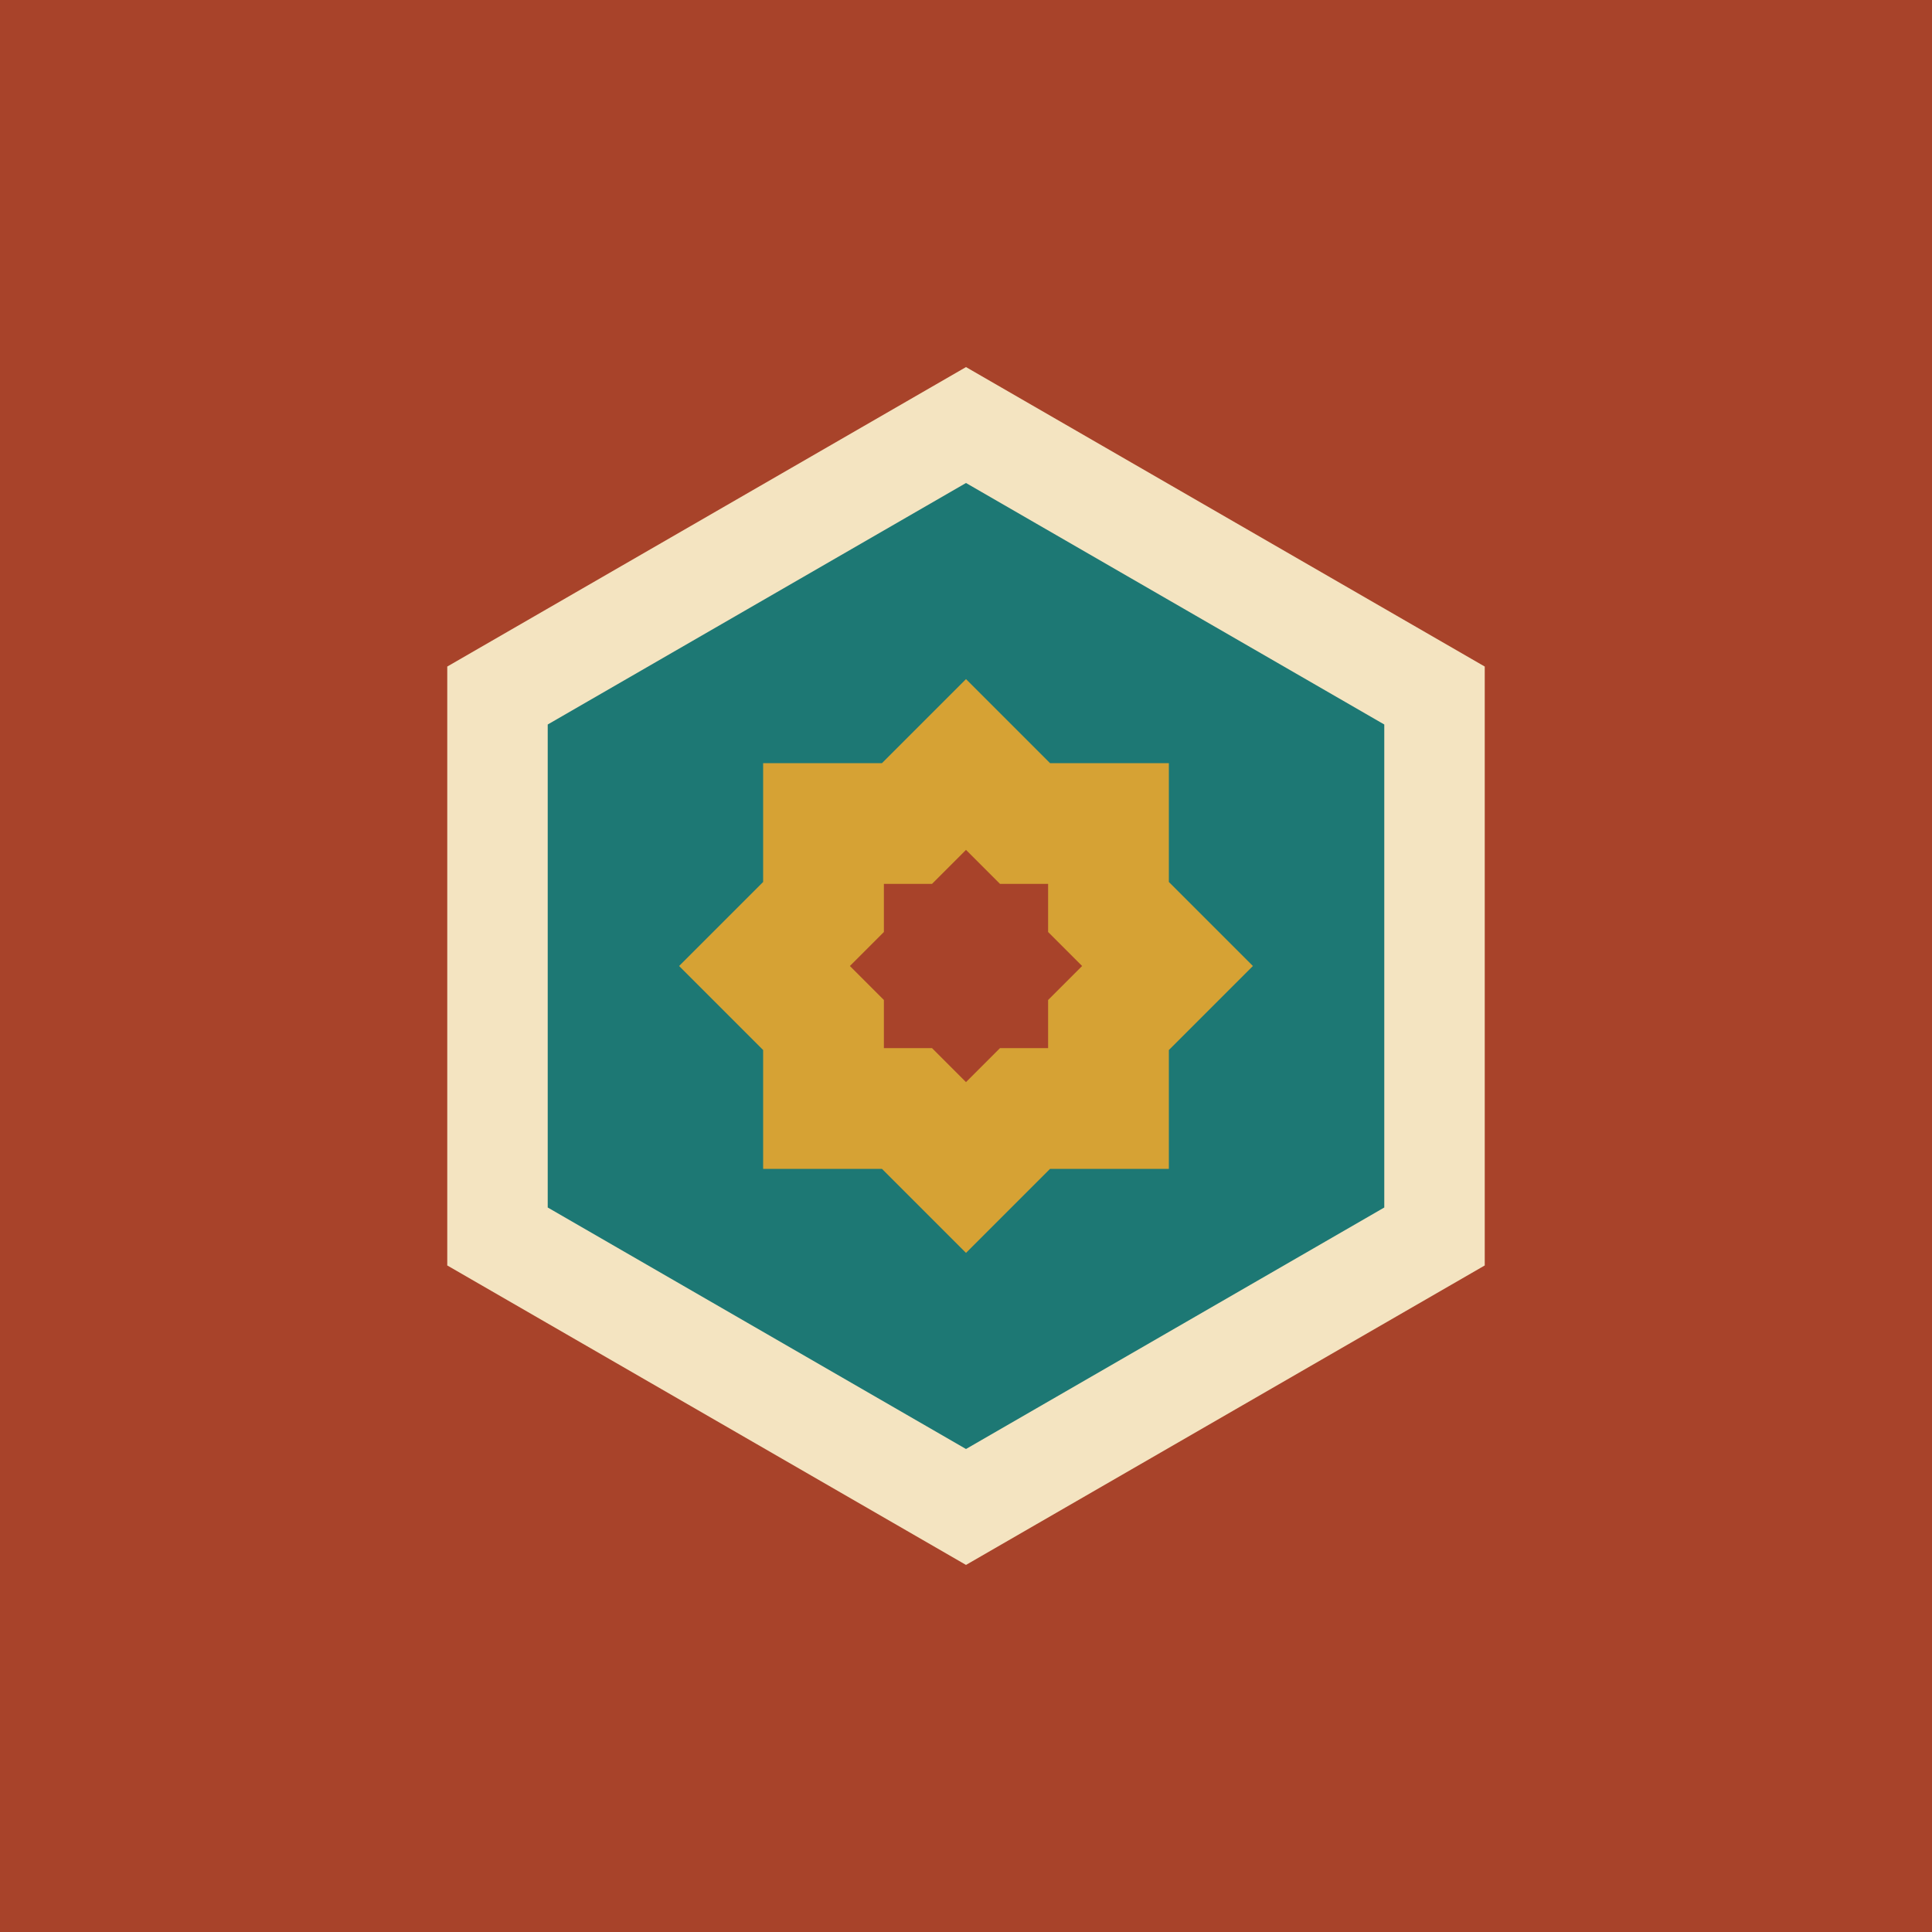
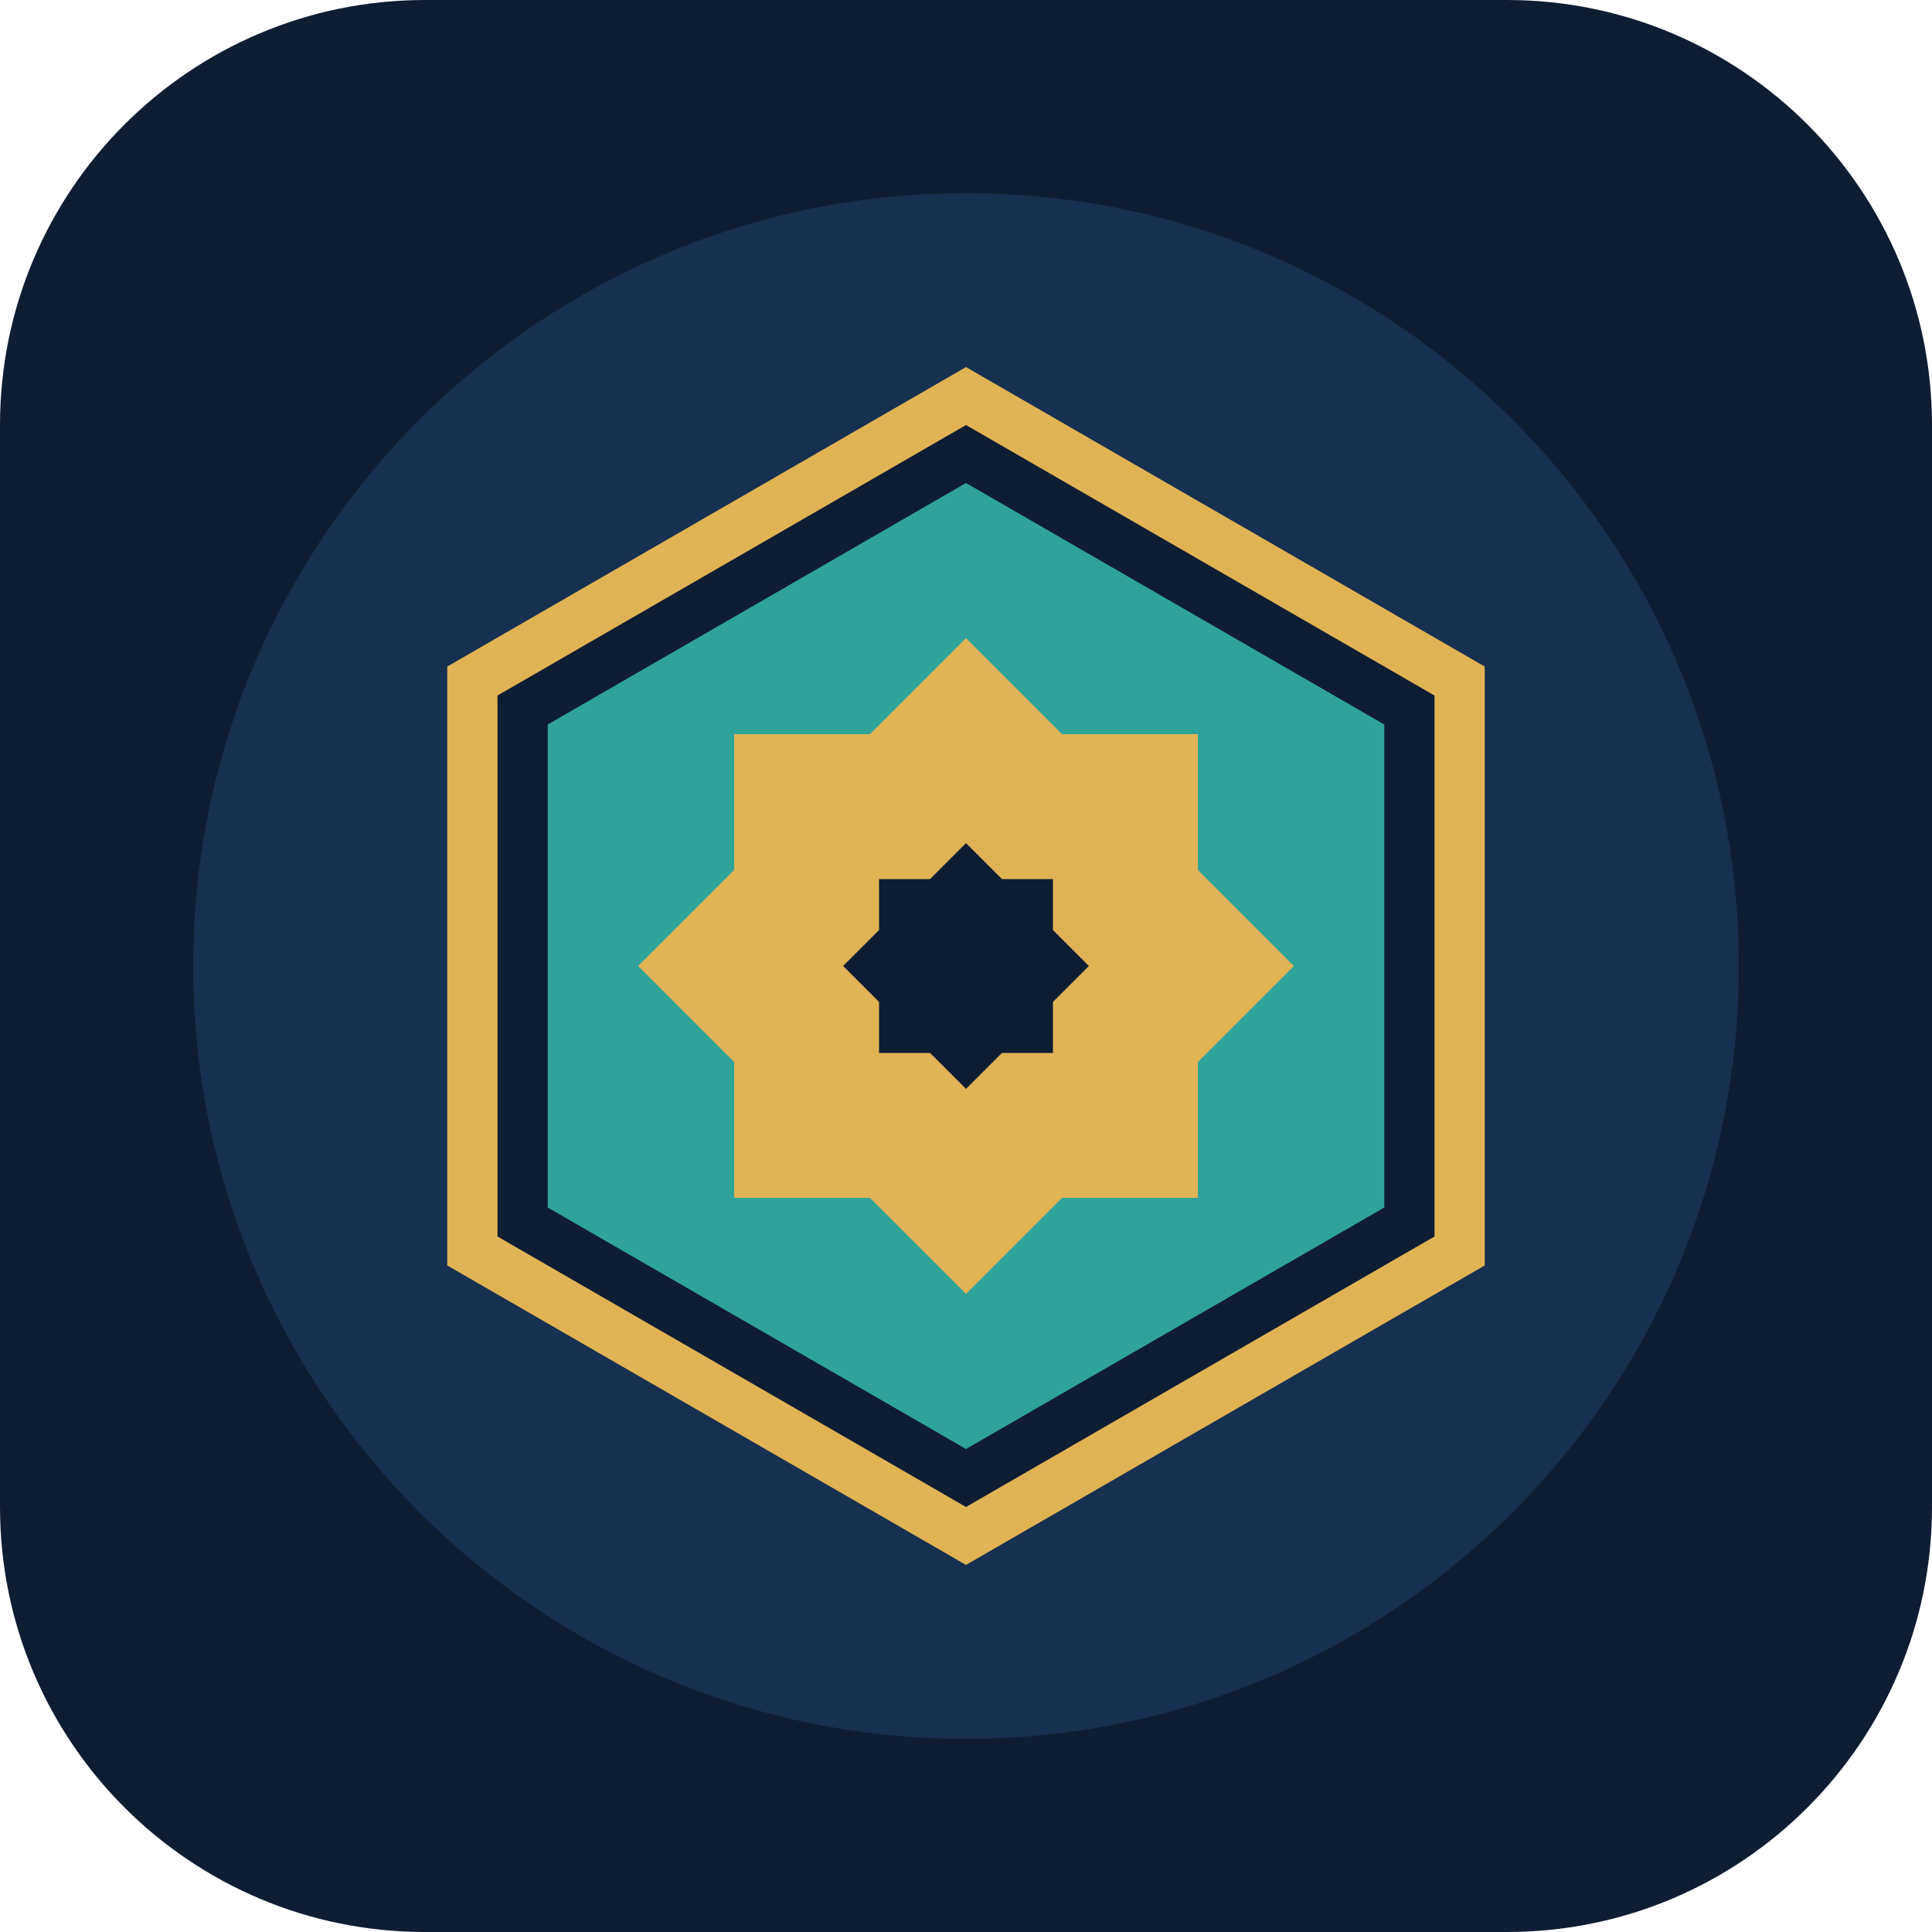
<svg xmlns="http://www.w3.org/2000/svg" viewBox="0 0 100 100">
-   <rect width="100" height="100" fill="rgb(168,67,42)" />
-   <polygon points="50.00,19.00 76.85,34.50 76.85,65.50 50.00,81.00 23.15,65.50 23.15,34.50" fill="rgb(244,228,193)" />
-   <polygon points="50.00,25.00 71.65,37.50 71.65,62.50 50.00,75.00 28.35,62.50 28.35,37.50" fill="rgb(29,120,116)" />
-   <polygon points="64.85,50.00 60.50,54.35 60.50,60.50 54.35,60.50 50.00,64.85 45.65,60.50 39.50,60.50 39.50,54.35 35.15,50.00 39.50,45.65 39.50,39.50 45.65,39.50 50.00,35.15 54.35,39.50 60.50,39.50 60.50,45.65" fill="rgb(214,162,52)" />
-   <polygon points="56.01,50.00 54.25,51.76 54.25,54.25 51.76,54.25 50.00,56.01 48.24,54.25 45.75,54.25 45.75,51.76 43.99,50.00 45.75,48.24 45.75,45.75 48.24,45.75 50.00,43.99 51.76,45.75 54.25,45.75 54.25,48.24" fill="rgb(168,67,42)" />
+   <rect width="100" height="100" rx="22" fill="rgb(15,29,51)" />
+   <circle cx="50" cy="50" r="40" fill="rgb(24,48,79)" />
+   <polygon points="50.00,19.00 76.85,34.50 76.85,65.50 50.00,81.00 23.15,65.50 23.15,34.50" fill="rgb(224,179,84)" />
+   <polygon points="50.00,22.00 74.25,36.00 74.25,64.00 50.00,78.00 25.75,64.00 25.75,36.00" fill="rgb(15,29,51)" />
+   <polygon points="50.00,25.00 71.65,37.50 71.65,62.50 50.00,75.00 28.35,62.50 28.35,37.50" fill="rgb(47,163,154)" />
+   <polygon points="66.97,50.00 62.00,54.97 62.00,62.00 54.97,62.00 50.00,66.97 45.03,62.00 38.00,62.00 38.00,54.97 33.03,50.00 38.00,45.03 38.00,38.00 45.03,38.00 50.00,33.03 54.97,38.00 62.00,38.00 62.00,45.03" fill="rgb(224,179,84)" />
+   <polygon points="56.36,50.00 54.50,51.86 54.50,54.50 51.86,54.50 50.00,56.36 48.14,54.50 45.50,54.50 45.50,51.86 43.64,50.00 45.50,48.14 45.50,45.50 48.14,45.50 50.00,43.64 51.86,45.50 54.50,45.50 54.50,48.14" fill="rgb(15,29,51)" />
</svg>
